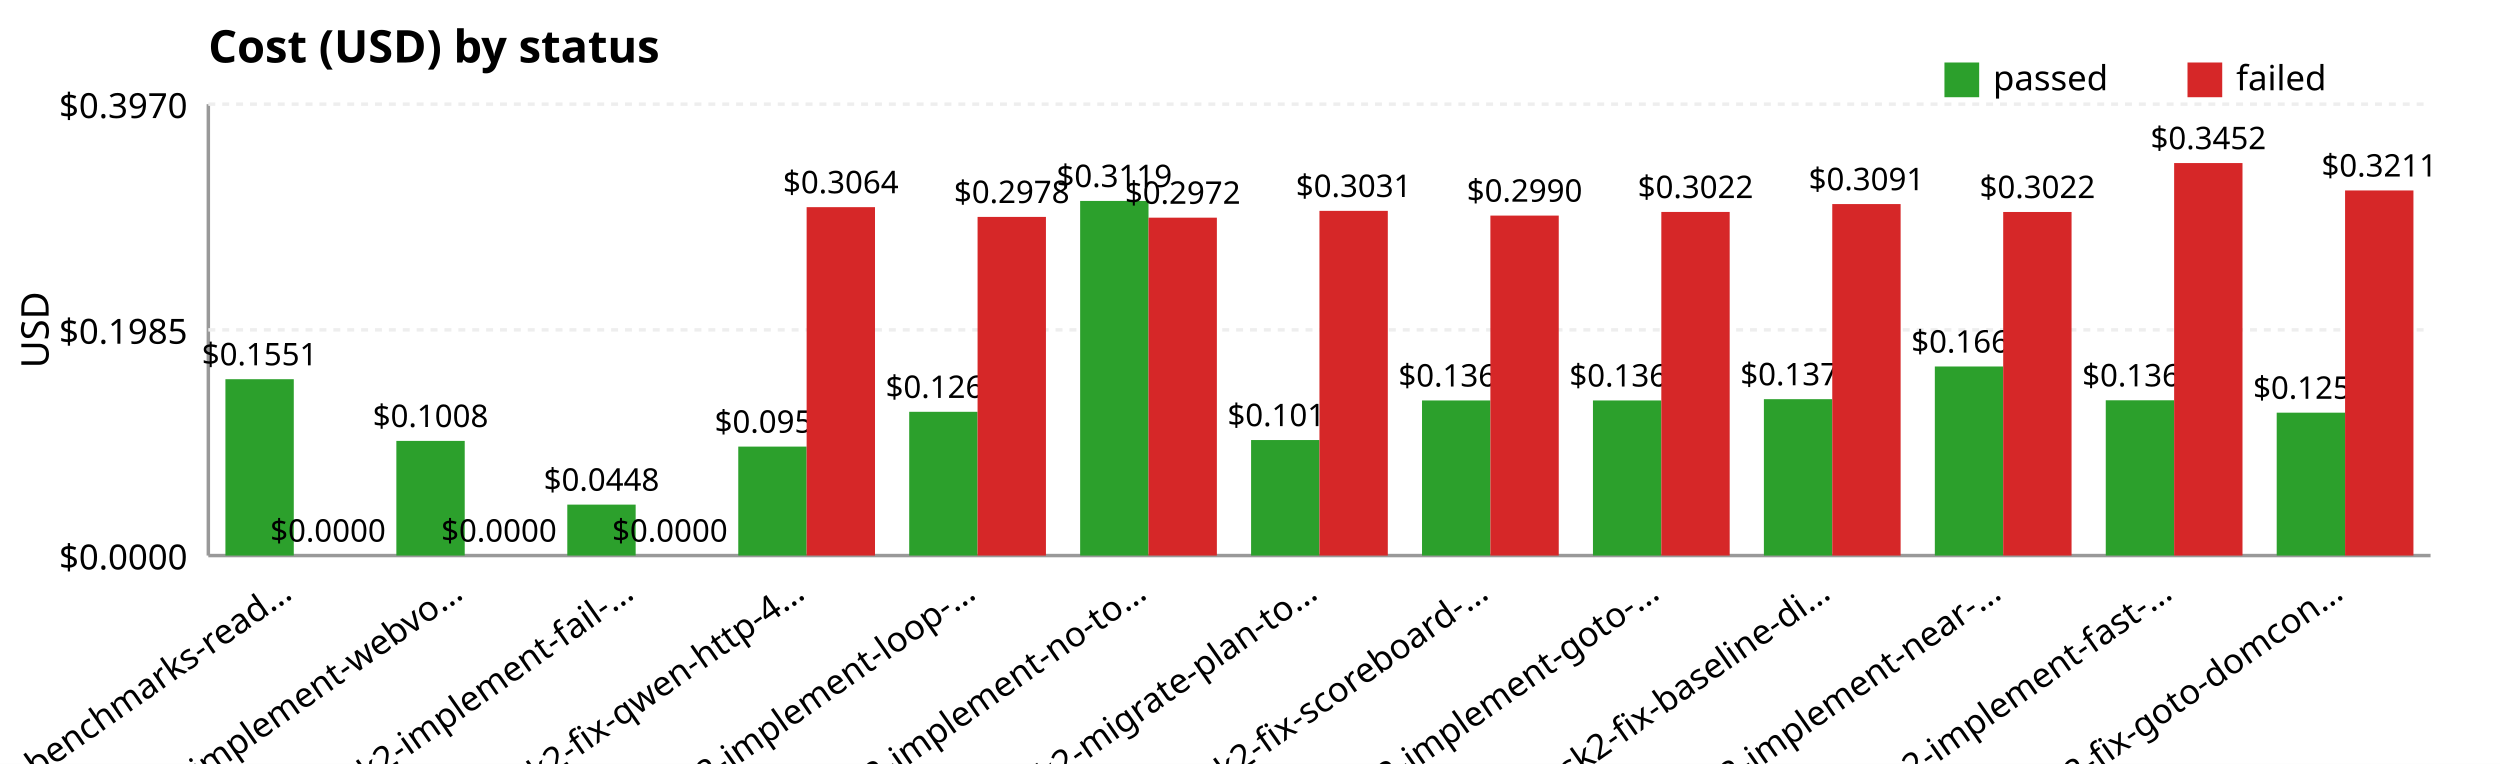
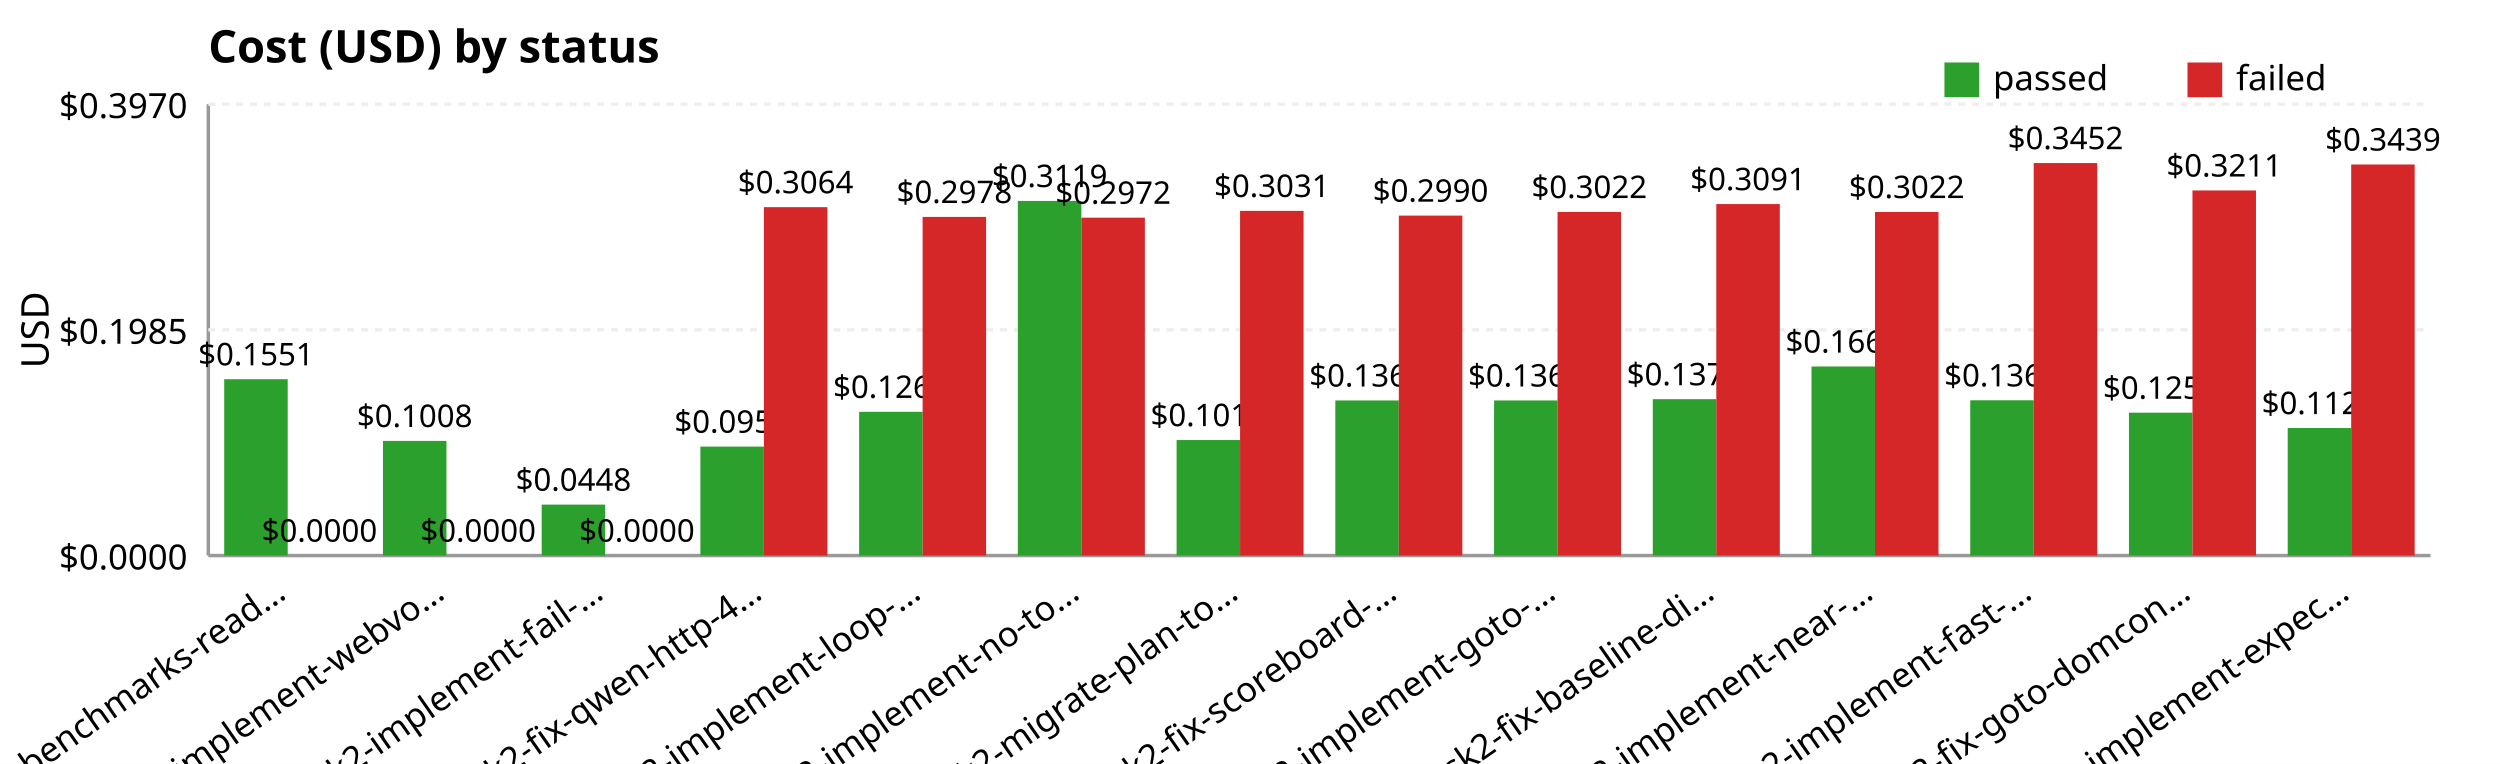
<svg xmlns="http://www.w3.org/2000/svg" viewBox="0 0 720 220" width="720" height="220" font-family="sans-serif">
  <rect width="100%" height="100%" fill="#fff" />
  <text x="60" y="18" font-size="13" font-weight="600">Cost (USD) by status</text>
  <line x1="60" y1="30" x2="60" y2="160" stroke="#999" />
  <line x1="60" y1="160" x2="700" y2="160" stroke="#999" />
  <text x="54" y="164.0" font-size="10" text-anchor="end" fill="#000">$0.0000</text>
  <text x="54" y="99.0" font-size="10" text-anchor="end" fill="#000">$0.1985</text>
  <line x1="60" y1="95.0" x2="700" y2="95.0" stroke="#eee" stroke-dasharray="2,2" />
  <text x="54" y="34.0" font-size="10" text-anchor="end" fill="#000">$0.3970</text>
  <line x1="60" y1="30.0" x2="700" y2="30.0" stroke="#eee" stroke-dasharray="2,2" />
  <text x="14" y="95.0" font-size="11" fill="#000" transform="rotate(-90 14 95.0)" text-anchor="middle">USD</text>
-   <rect x="64.92" y="109.21" width="19.69" height="50.79" fill="#2ca02c" />
-   <text x="74.77" y="105.21" font-size="9" text-anchor="middle" fill="#000">$0.1551</text>
-   <rect x="84.62" y="160.00" width="19.69" height="0.00" fill="#d62728" />
-   <text x="94.46" y="156.00" font-size="9" text-anchor="middle" fill="#000">$0.0000</text>
-   <text x="84.62" y="172" font-size="10" fill="#000" text-anchor="end" transform="rotate(-35 84.62 172)">task2-benchmarks-read…</text>
-   <rect x="114.15" y="126.98" width="19.69" height="33.02" fill="#2ca02c" />
-   <text x="124.00" y="122.98" font-size="9" text-anchor="middle" fill="#000">$0.1008</text>
-   <rect x="133.85" y="160.00" width="19.69" height="0.00" fill="#d62728" />
-   <text x="143.69" y="156.00" font-size="9" text-anchor="middle" fill="#000">$0.0000</text>
-   <text x="133.85" y="172" font-size="10" fill="#000" text-anchor="end" transform="rotate(-35 133.85 172)">task2-implement-webvo…</text>
-   <rect x="163.38" y="145.33" width="19.69" height="14.67" fill="#2ca02c" />
-   <text x="173.23" y="141.33" font-size="9" text-anchor="middle" fill="#000">$0.0448</text>
-   <rect x="183.08" y="160.00" width="19.69" height="0.00" fill="#d62728" />
-   <text x="192.92" y="156.00" font-size="9" text-anchor="middle" fill="#000">$0.0000</text>
-   <text x="183.08" y="172" font-size="10" fill="#000" text-anchor="end" transform="rotate(-35 183.08 172)">task2-implement-fail-…</text>
-   <rect x="212.62" y="128.62" width="19.69" height="31.38" fill="#2ca02c" />
-   <text x="222.46" y="124.62" font-size="9" text-anchor="middle" fill="#000">$0.0958</text>
-   <rect x="232.31" y="59.66" width="19.69" height="100.34" fill="#d62728" />
-   <text x="242.15" y="55.66" font-size="9" text-anchor="middle" fill="#000">$0.3064</text>
-   <text x="232.31" y="172" font-size="10" fill="#000" text-anchor="end" transform="rotate(-35 232.31 172)">task2-fix-qwen-http-4…</text>
-   <rect x="261.85" y="118.60" width="19.69" height="41.40" fill="#2ca02c" />
-   <text x="271.69" y="114.60" font-size="9" text-anchor="middle" fill="#000">$0.1264</text>
-   <rect x="281.54" y="62.47" width="19.69" height="97.53" fill="#d62728" />
-   <text x="291.38" y="58.47" font-size="9" text-anchor="middle" fill="#000">$0.2978</text>
-   <text x="281.54" y="172" font-size="10" fill="#000" text-anchor="end" transform="rotate(-35 281.54 172)">task2-implement-loop-…</text>
-   <rect x="311.08" y="57.87" width="19.69" height="102.13" fill="#2ca02c" />
-   <text x="320.92" y="53.87" font-size="9" text-anchor="middle" fill="#000">$0.3119</text>
-   <rect x="330.77" y="62.69" width="19.69" height="97.31" fill="#d62728" />
-   <text x="340.62" y="58.69" font-size="9" text-anchor="middle" fill="#000">$0.2972</text>
-   <text x="330.77" y="172" font-size="10" fill="#000" text-anchor="end" transform="rotate(-35 330.77 172)">task2-implement-no-to…</text>
-   <rect x="360.31" y="126.73" width="19.69" height="33.27" fill="#2ca02c" />
-   <text x="370.15" y="122.73" font-size="9" text-anchor="middle" fill="#000">$0.1016</text>
-   <rect x="380.00" y="60.73" width="19.69" height="99.27" fill="#d62728" />
-   <text x="389.85" y="56.73" font-size="9" text-anchor="middle" fill="#000">$0.3031</text>
-   <text x="380.00" y="172" font-size="10" fill="#000" text-anchor="end" transform="rotate(-35 380.00 172)">task2-migrate-plan-to…</text>
-   <rect x="409.54" y="115.33" width="19.69" height="44.67" fill="#2ca02c" />
-   <text x="419.38" y="111.33" font-size="9" text-anchor="middle" fill="#000">$0.1364</text>
-   <rect x="429.23" y="62.09" width="19.69" height="97.91" fill="#d62728" />
-   <text x="439.08" y="58.09" font-size="9" text-anchor="middle" fill="#000">$0.2990</text>
-   <text x="429.23" y="172" font-size="10" fill="#000" text-anchor="end" transform="rotate(-35 429.23 172)">task2-fix-scoreboard-…</text>
-   <rect x="458.77" y="115.33" width="19.69" height="44.67" fill="#2ca02c" />
-   <text x="468.62" y="111.33" font-size="9" text-anchor="middle" fill="#000">$0.1364</text>
-   <rect x="478.46" y="61.04" width="19.69" height="98.96" fill="#d62728" />
-   <text x="488.31" y="57.04" font-size="9" text-anchor="middle" fill="#000">$0.3022</text>
-   <text x="478.46" y="172" font-size="10" fill="#000" text-anchor="end" transform="rotate(-35 478.46 172)">task2-implement-goto-…</text>
-   <rect x="508.00" y="114.96" width="19.69" height="45.04" fill="#2ca02c" />
-   <text x="517.85" y="110.96" font-size="9" text-anchor="middle" fill="#000">$0.1376</text>
-   <rect x="527.69" y="58.77" width="19.69" height="101.23" fill="#d62728" />
-   <text x="537.54" y="54.77" font-size="9" text-anchor="middle" fill="#000">$0.3091</text>
-   <text x="527.69" y="172" font-size="10" fill="#000" text-anchor="end" transform="rotate(-35 527.69 172)">task2-fix-baseline-di…</text>
-   <rect x="557.23" y="105.55" width="19.69" height="54.45" fill="#2ca02c" />
-   <text x="567.08" y="101.55" font-size="9" text-anchor="middle" fill="#000">$0.1663</text>
-   <rect x="576.92" y="61.05" width="19.69" height="98.95" fill="#d62728" />
-   <text x="586.77" y="57.05" font-size="9" text-anchor="middle" fill="#000">$0.3022</text>
-   <text x="576.92" y="172" font-size="10" fill="#000" text-anchor="end" transform="rotate(-35 576.92 172)">task2-implement-near-…</text>
-   <rect x="606.46" y="115.28" width="19.69" height="44.72" fill="#2ca02c" />
-   <text x="616.31" y="111.28" font-size="9" text-anchor="middle" fill="#000">$0.1366</text>
-   <rect x="626.15" y="46.96" width="19.69" height="113.04" fill="#d62728" />
-   <text x="636.00" y="42.96" font-size="9" text-anchor="middle" fill="#000">$0.3452</text>
-   <text x="626.15" y="172" font-size="10" fill="#000" text-anchor="end" transform="rotate(-35 626.15 172)">task2-implement-fast-…</text>
-   <rect x="655.69" y="118.85" width="19.69" height="41.15" fill="#2ca02c" />
-   <text x="665.54" y="114.85" font-size="9" text-anchor="middle" fill="#000">$0.1256</text>
-   <rect x="675.38" y="54.85" width="19.69" height="105.15" fill="#d62728" />
-   <text x="685.23" y="50.85" font-size="9" text-anchor="middle" fill="#000">$0.3211</text>
-   <text x="675.38" y="172" font-size="10" fill="#000" text-anchor="end" transform="rotate(-35 675.38 172)">task2-fix-goto-domcon…</text>
+   <rect x="64.57" y="109.21" width="18.29" height="50.79" fill="#2ca02c" />
+   <text x="73.71" y="105.21" font-size="9" text-anchor="middle" fill="#000">$0.1551</text>
+   <rect x="82.86" y="160.00" width="18.29" height="0.00" fill="#d62728" />
+   <text x="92.00" y="156.00" font-size="9" text-anchor="middle" fill="#000">$0.0000</text>
+   <text x="82.86" y="172" font-size="10" fill="#000" text-anchor="end" transform="rotate(-35 82.86 172)">task2-benchmarks-read…</text>
+   <rect x="110.29" y="126.98" width="18.29" height="33.02" fill="#2ca02c" />
+   <text x="119.43" y="122.98" font-size="9" text-anchor="middle" fill="#000">$0.1008</text>
+   <rect x="128.57" y="160.00" width="18.29" height="0.00" fill="#d62728" />
+   <text x="137.71" y="156.00" font-size="9" text-anchor="middle" fill="#000">$0.0000</text>
+   <text x="128.57" y="172" font-size="10" fill="#000" text-anchor="end" transform="rotate(-35 128.57 172)">task2-implement-webvo…</text>
+   <rect x="156.00" y="145.33" width="18.29" height="14.67" fill="#2ca02c" />
+   <text x="165.14" y="141.33" font-size="9" text-anchor="middle" fill="#000">$0.0448</text>
+   <rect x="174.29" y="160.00" width="18.29" height="0.00" fill="#d62728" />
+   <text x="183.43" y="156.00" font-size="9" text-anchor="middle" fill="#000">$0.0000</text>
+   <text x="174.29" y="172" font-size="10" fill="#000" text-anchor="end" transform="rotate(-35 174.29 172)">task2-implement-fail-…</text>
+   <rect x="201.71" y="128.62" width="18.29" height="31.38" fill="#2ca02c" />
+   <text x="210.86" y="124.62" font-size="9" text-anchor="middle" fill="#000">$0.0958</text>
+   <rect x="220.00" y="59.66" width="18.29" height="100.34" fill="#d62728" />
+   <text x="229.14" y="55.66" font-size="9" text-anchor="middle" fill="#000">$0.3064</text>
+   <text x="220.00" y="172" font-size="10" fill="#000" text-anchor="end" transform="rotate(-35 220.00 172)">task2-fix-qwen-http-4…</text>
+   <rect x="247.43" y="118.60" width="18.29" height="41.40" fill="#2ca02c" />
+   <text x="256.57" y="114.60" font-size="9" text-anchor="middle" fill="#000">$0.1264</text>
+   <rect x="265.71" y="62.47" width="18.29" height="97.53" fill="#d62728" />
+   <text x="274.86" y="58.47" font-size="9" text-anchor="middle" fill="#000">$0.2978</text>
+   <text x="265.71" y="172" font-size="10" fill="#000" text-anchor="end" transform="rotate(-35 265.71 172)">task2-implement-loop-…</text>
+   <rect x="293.14" y="57.87" width="18.29" height="102.13" fill="#2ca02c" />
+   <text x="302.29" y="53.87" font-size="9" text-anchor="middle" fill="#000">$0.3119</text>
+   <rect x="311.43" y="62.69" width="18.29" height="97.31" fill="#d62728" />
+   <text x="320.57" y="58.69" font-size="9" text-anchor="middle" fill="#000">$0.2972</text>
+   <text x="311.43" y="172" font-size="10" fill="#000" text-anchor="end" transform="rotate(-35 311.43 172)">task2-implement-no-to…</text>
+   <rect x="338.86" y="126.73" width="18.29" height="33.27" fill="#2ca02c" />
+   <text x="348.00" y="122.73" font-size="9" text-anchor="middle" fill="#000">$0.1016</text>
+   <rect x="357.14" y="60.73" width="18.29" height="99.27" fill="#d62728" />
+   <text x="366.29" y="56.73" font-size="9" text-anchor="middle" fill="#000">$0.3031</text>
+   <text x="357.14" y="172" font-size="10" fill="#000" text-anchor="end" transform="rotate(-35 357.14 172)">task2-migrate-plan-to…</text>
+   <rect x="384.57" y="115.33" width="18.29" height="44.67" fill="#2ca02c" />
+   <text x="393.71" y="111.33" font-size="9" text-anchor="middle" fill="#000">$0.1364</text>
+   <rect x="402.86" y="62.09" width="18.29" height="97.91" fill="#d62728" />
+   <text x="412.00" y="58.09" font-size="9" text-anchor="middle" fill="#000">$0.2990</text>
+   <text x="402.86" y="172" font-size="10" fill="#000" text-anchor="end" transform="rotate(-35 402.86 172)">task2-fix-scoreboard-…</text>
+   <rect x="430.29" y="115.33" width="18.29" height="44.67" fill="#2ca02c" />
+   <text x="439.43" y="111.33" font-size="9" text-anchor="middle" fill="#000">$0.1364</text>
+   <rect x="448.57" y="61.04" width="18.29" height="98.96" fill="#d62728" />
+   <text x="457.71" y="57.04" font-size="9" text-anchor="middle" fill="#000">$0.3022</text>
+   <text x="448.57" y="172" font-size="10" fill="#000" text-anchor="end" transform="rotate(-35 448.57 172)">task2-implement-goto-…</text>
+   <rect x="476.00" y="114.96" width="18.29" height="45.04" fill="#2ca02c" />
+   <text x="485.14" y="110.96" font-size="9" text-anchor="middle" fill="#000">$0.1376</text>
+   <rect x="494.29" y="58.77" width="18.29" height="101.23" fill="#d62728" />
+   <text x="503.43" y="54.77" font-size="9" text-anchor="middle" fill="#000">$0.3091</text>
+   <text x="494.29" y="172" font-size="10" fill="#000" text-anchor="end" transform="rotate(-35 494.29 172)">task2-fix-baseline-di…</text>
+   <rect x="521.71" y="105.55" width="18.29" height="54.45" fill="#2ca02c" />
+   <text x="530.86" y="101.55" font-size="9" text-anchor="middle" fill="#000">$0.1663</text>
+   <rect x="540.00" y="61.05" width="18.29" height="98.95" fill="#d62728" />
+   <text x="549.14" y="57.05" font-size="9" text-anchor="middle" fill="#000">$0.3022</text>
+   <text x="540.00" y="172" font-size="10" fill="#000" text-anchor="end" transform="rotate(-35 540.00 172)">task2-implement-near-…</text>
+   <rect x="567.43" y="115.28" width="18.29" height="44.72" fill="#2ca02c" />
+   <text x="576.57" y="111.28" font-size="9" text-anchor="middle" fill="#000">$0.1366</text>
+   <rect x="585.71" y="46.96" width="18.29" height="113.04" fill="#d62728" />
+   <text x="594.86" y="42.96" font-size="9" text-anchor="middle" fill="#000">$0.3452</text>
+   <text x="585.71" y="172" font-size="10" fill="#000" text-anchor="end" transform="rotate(-35 585.71 172)">task2-implement-fast-…</text>
+   <rect x="613.14" y="118.85" width="18.29" height="41.15" fill="#2ca02c" />
+   <text x="622.29" y="114.85" font-size="9" text-anchor="middle" fill="#000">$0.1256</text>
+   <rect x="631.43" y="54.85" width="18.29" height="105.15" fill="#d62728" />
+   <text x="640.57" y="50.85" font-size="9" text-anchor="middle" fill="#000">$0.3211</text>
+   <text x="631.43" y="172" font-size="10" fill="#000" text-anchor="end" transform="rotate(-35 631.43 172)">task2-fix-goto-domcon…</text>
+   <rect x="658.86" y="123.27" width="18.29" height="36.73" fill="#2ca02c" />
+   <text x="668.00" y="119.27" font-size="9" text-anchor="middle" fill="#000">$0.1122</text>
+   <rect x="677.14" y="47.37" width="18.29" height="112.63" fill="#d62728" />
+   <text x="686.29" y="43.37" font-size="9" text-anchor="middle" fill="#000">$0.3439</text>
+   <text x="677.14" y="172" font-size="10" fill="#000" text-anchor="end" transform="rotate(-35 677.14 172)">task2-implement-expec…</text>
  <rect x="560" y="18" width="10" height="10" fill="#2ca02c" />
  <text x="574" y="26" font-size="10" fill="#000">passed</text>
  <rect x="630" y="18" width="10" height="10" fill="#d62728" />
  <text x="644" y="26" font-size="10" fill="#000">failed</text>
</svg>
